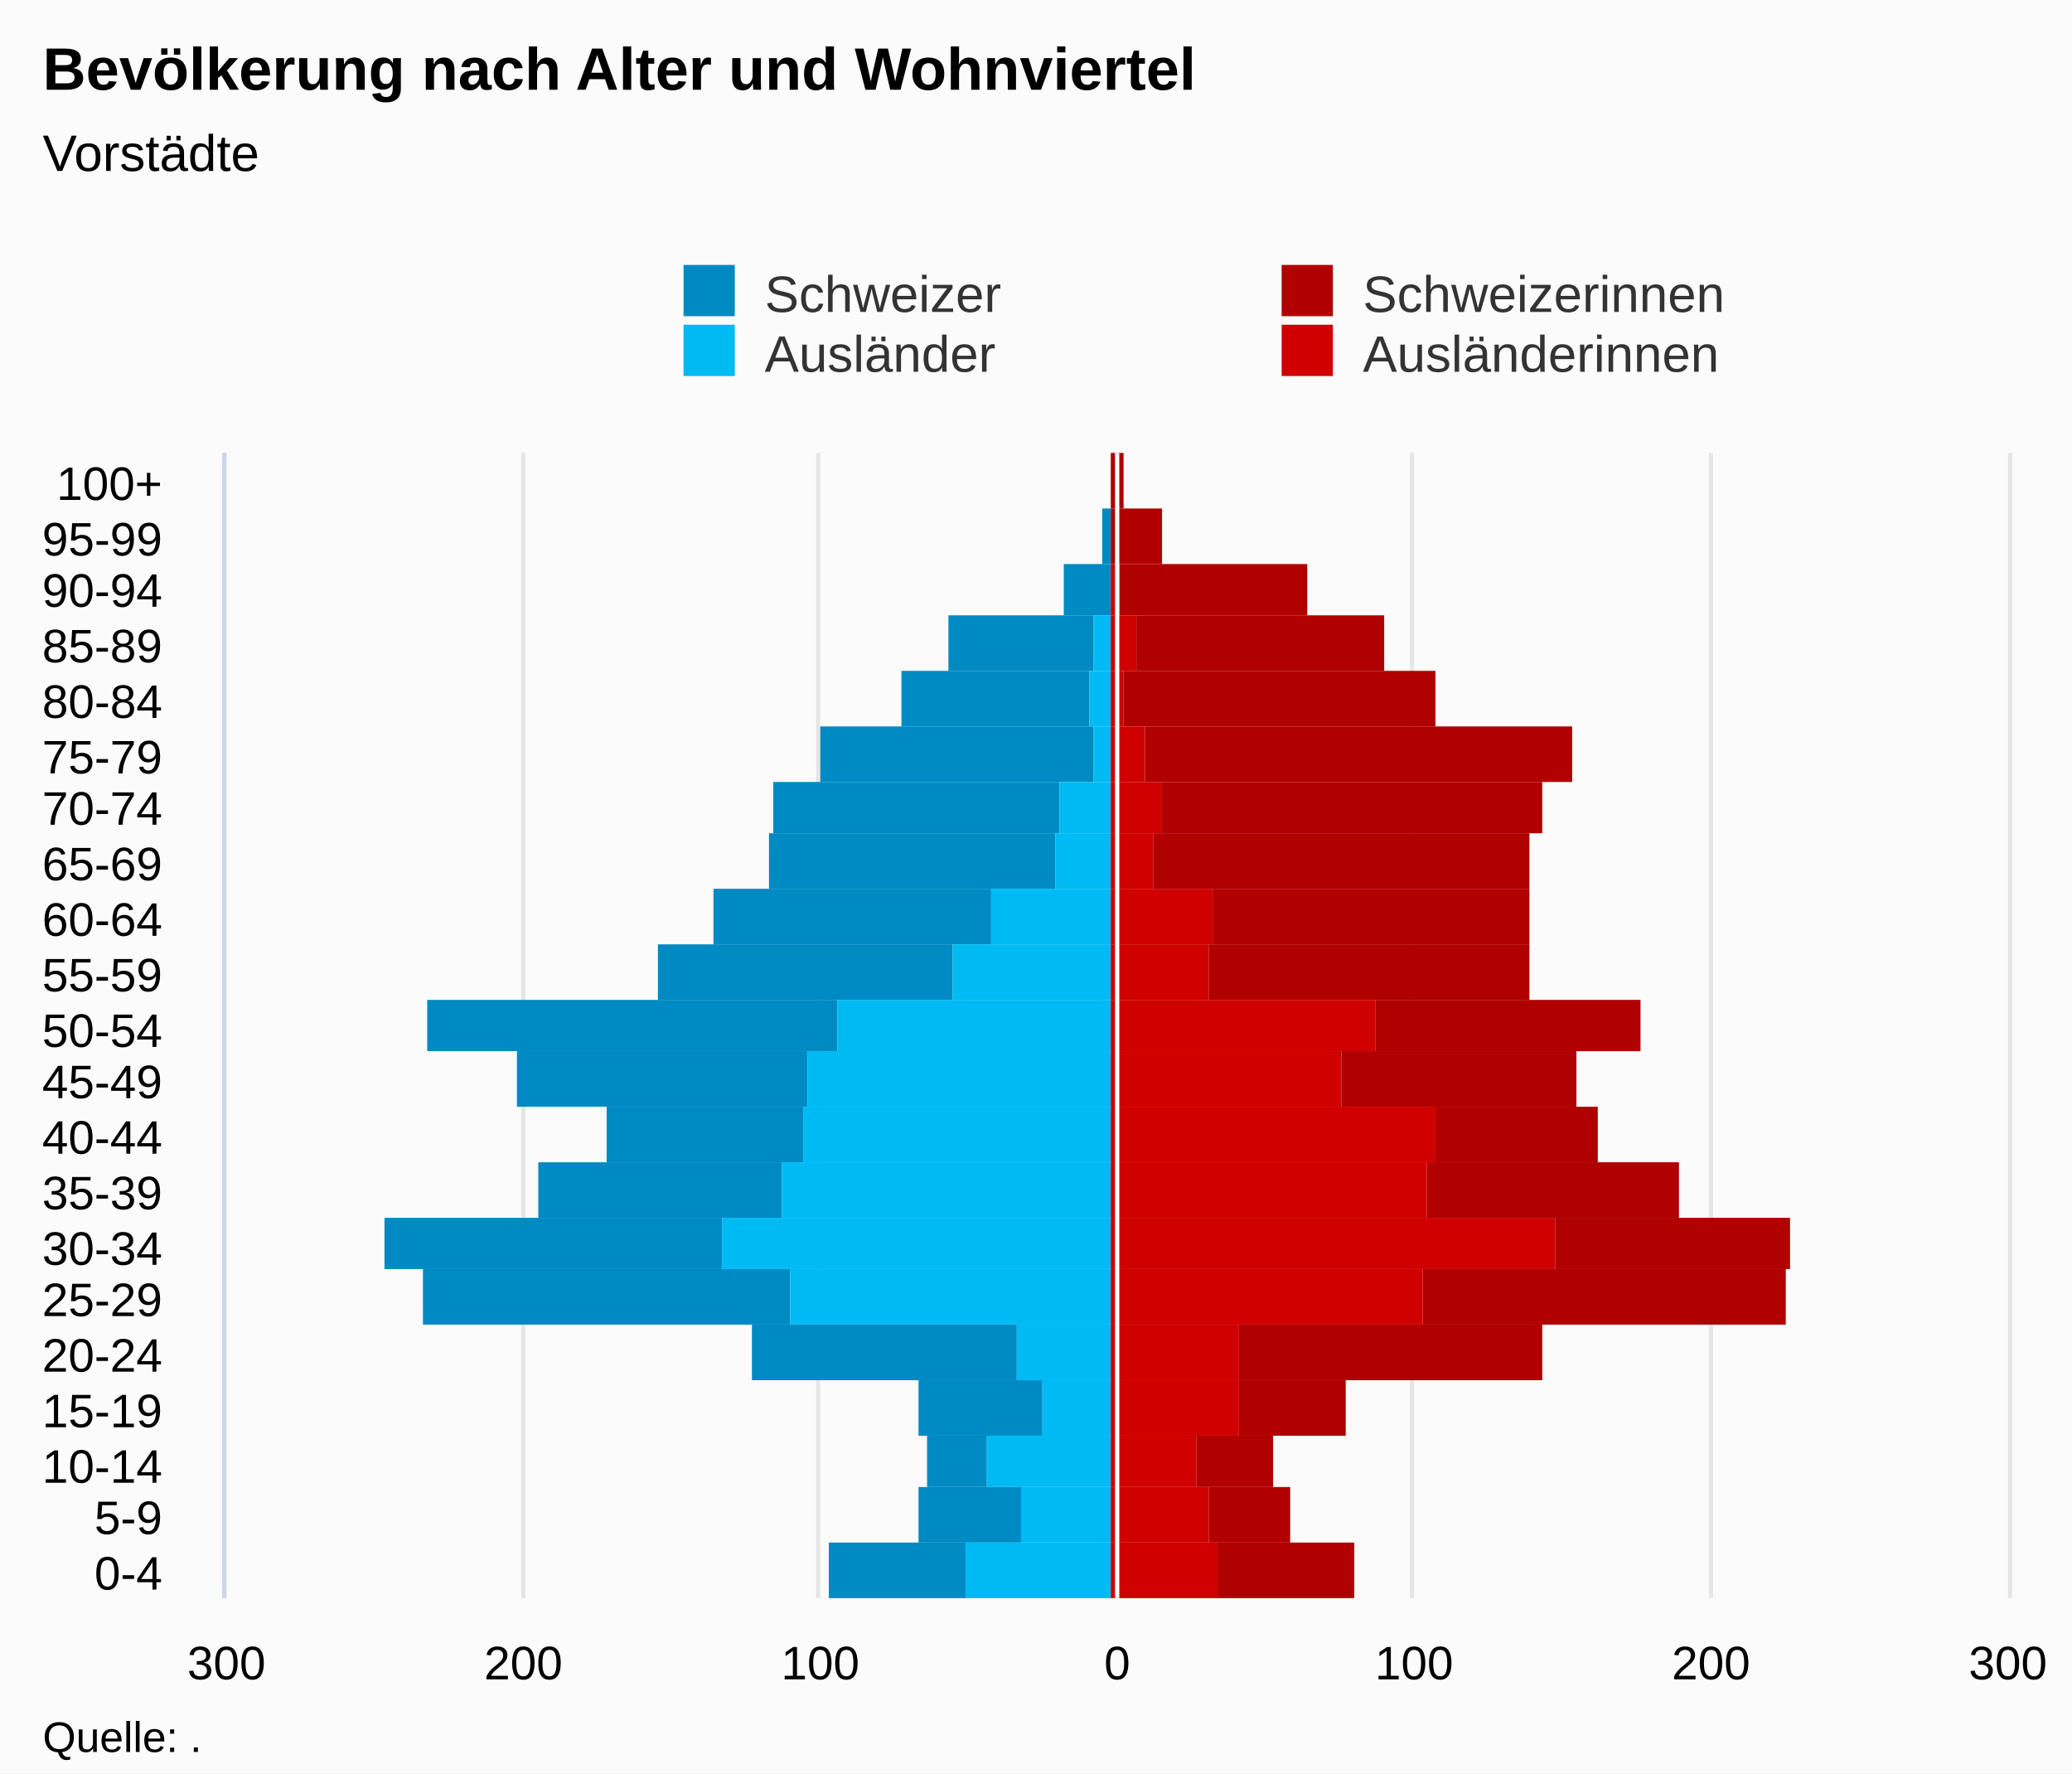
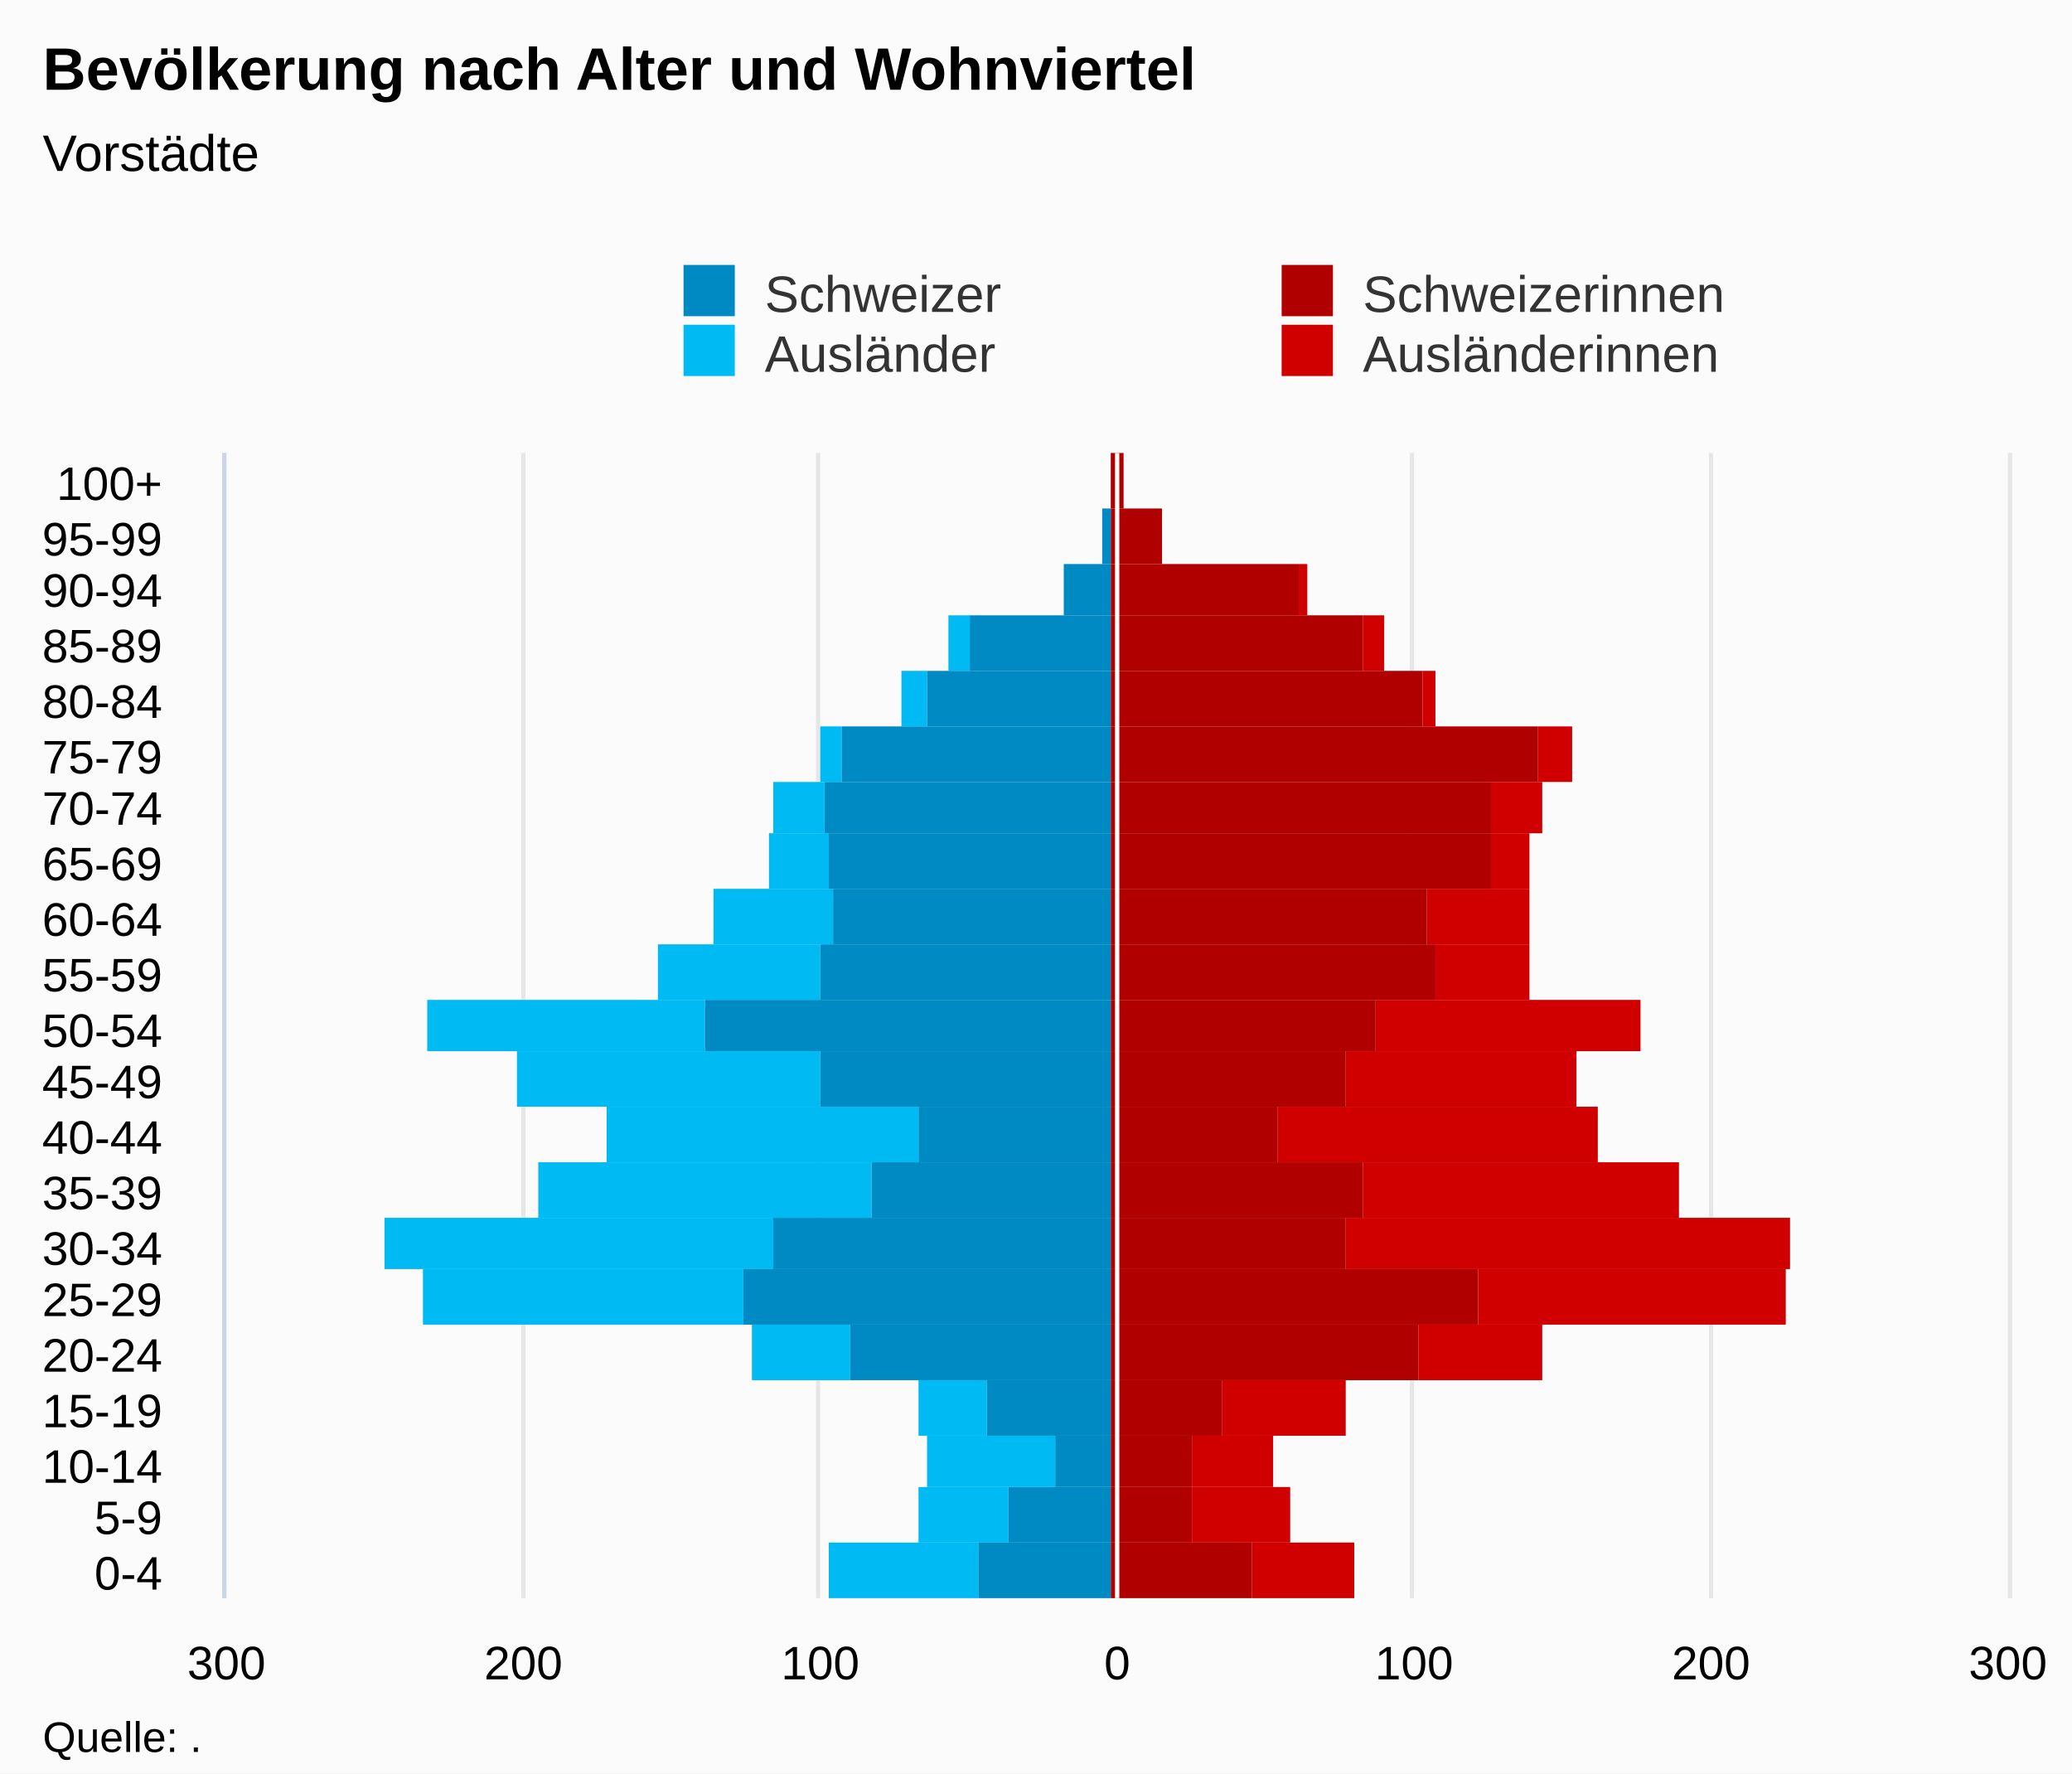
<svg xmlns="http://www.w3.org/2000/svg" version="1.1" class="highcharts-root" style="font-family:Arial;font-size:12px;" viewBox="0 0 485 415">
  <defs>
-     <clipPath id="highcharts-x7s8gxq-7">
+     <clipPath id="highcharts-fqob06s-7">
      <rect x="0" y="0" width="268" height="417" fill="none" />
    </clipPath>
-     <clipPath id="highcharts-x7s8gxq-8">
+     <clipPath id="highcharts-fqob06s-8">
      <rect x="0" y="0" width="268" height="417" fill="none" />
    </clipPath>
  </defs>
  <rect fill="#fbfbfb" class="highcharts-background" x="0" y="0" width="485" height="415" rx="0" ry="0" />
  <rect fill="none" class="highcharts-plot-background" x="53" y="106" width="417" height="268" />
  <g class="highcharts-pane-group" data-z-index="0" />
  <g class="highcharts-grid highcharts-xaxis-grid " data-z-index="1">
    <path fill="none" data-z-index="1" class="highcharts-grid-line" d="M 53 361.5 L 470 361.5" opacity="1" />
    <path fill="none" data-z-index="1" class="highcharts-grid-line" d="M 53 348.5 L 470 348.5" opacity="1" />
    <path fill="none" data-z-index="1" class="highcharts-grid-line" d="M 53 336.5 L 470 336.5" opacity="1" />
    <path fill="none" data-z-index="1" class="highcharts-grid-line" d="M 53 323.5 L 470 323.5" opacity="1" />
    <path fill="none" data-z-index="1" class="highcharts-grid-line" d="M 53 310.5 L 470 310.5" opacity="1" />
    <path fill="none" data-z-index="1" class="highcharts-grid-line" d="M 53 297.5 L 470 297.5" opacity="1" />
    <path fill="none" data-z-index="1" class="highcharts-grid-line" d="M 53 285.5 L 470 285.5" opacity="1" />
    <path fill="none" data-z-index="1" class="highcharts-grid-line" d="M 53 272.5 L 470 272.5" opacity="1" />
    <path fill="none" data-z-index="1" class="highcharts-grid-line" d="M 53 259.5 L 470 259.5" opacity="1" />
    <path fill="none" data-z-index="1" class="highcharts-grid-line" d="M 53 246.5 L 470 246.5" opacity="1" />
    <path fill="none" data-z-index="1" class="highcharts-grid-line" d="M 53 234.5 L 470 234.5" opacity="1" />
    <path fill="none" data-z-index="1" class="highcharts-grid-line" d="M 53 221.5 L 470 221.5" opacity="1" />
    <path fill="none" data-z-index="1" class="highcharts-grid-line" d="M 53 208.5 L 470 208.5" opacity="1" />
    <path fill="none" data-z-index="1" class="highcharts-grid-line" d="M 53 195.5 L 470 195.5" opacity="1" />
    <path fill="none" data-z-index="1" class="highcharts-grid-line" d="M 53 183.5 L 470 183.5" opacity="1" />
    <path fill="none" data-z-index="1" class="highcharts-grid-line" d="M 53 170.5 L 470 170.5" opacity="1" />
    <path fill="none" data-z-index="1" class="highcharts-grid-line" d="M 53 157.5 L 470 157.5" opacity="1" />
    <path fill="none" data-z-index="1" class="highcharts-grid-line" d="M 53 144.5 L 470 144.5" opacity="1" />
    <path fill="none" data-z-index="1" class="highcharts-grid-line" d="M 53 132.5 L 470 132.5" opacity="1" />
    <path fill="none" data-z-index="1" class="highcharts-grid-line" d="M 53 119.5 L 470 119.5" opacity="1" />
    <path fill="none" data-z-index="1" class="highcharts-grid-line" d="M 53 106.5 L 470 106.5" opacity="1" />
    <path fill="none" data-z-index="1" class="highcharts-grid-line" d="M 53 374.5 L 470 374.5" opacity="1" />
  </g>
  <g class="highcharts-grid highcharts-yaxis-grid " data-z-index="1">
    <path fill="none" stroke="#e6e6e6" stroke-width="1" data-z-index="1" class="highcharts-grid-line" d="M 261.5 106 L 261.5 374" opacity="1" />
    <path fill="none" stroke="#e6e6e6" stroke-width="1" data-z-index="1" class="highcharts-grid-line" d="M 330.5 106 L 330.5 374" opacity="1" />
    <path fill="none" stroke="#e6e6e6" stroke-width="1" data-z-index="1" class="highcharts-grid-line" d="M 400.5 106 L 400.5 374" opacity="1" />
    <path fill="none" stroke="#e6e6e6" stroke-width="1" data-z-index="1" opacity="1" class="highcharts-grid-line" d="M 52.5 106 L 52.5 374" />
    <path fill="none" stroke="#e6e6e6" stroke-width="1" data-z-index="1" opacity="1" class="highcharts-grid-line" d="M 122.5 106 L 122.5 374" />
    <path fill="none" stroke="#e6e6e6" stroke-width="1" data-z-index="1" opacity="1" class="highcharts-grid-line" d="M 191.5 106 L 191.5 374" />
    <path fill="none" stroke="#e6e6e6" stroke-width="1" data-z-index="1" opacity="1" class="highcharts-grid-line" d="M 470.5 106 L 470.5 374" />
  </g>
  <rect fill="none" class="highcharts-plot-border" data-z-index="1" x="53" y="106" width="417" height="268" />
  <g class="highcharts-axis highcharts-xaxis " data-z-index="2">
    <path fill="none" class="highcharts-axis-line" stroke="#ccd6eb" stroke-width="1" data-z-index="7" d="M 52.5 106 L 52.5 374" />
  </g>
  <g class="highcharts-axis highcharts-yaxis " data-z-index="2">
    <path fill="none" class="highcharts-axis-line" data-z-index="7" d="M 53 374 L 470 374" />
  </g>
  <g class="highcharts-series-group" data-z-index="3">
-     <g data-z-index="0.1" class="highcharts-series highcharts-series-0 highcharts-bar-series " transform="translate(470,374) rotate(90) scale(-1,1) scale(1 1)" clip-path="url(#highcharts-x7s8gxq-8)" width="417" height="268">
-       <rect x="0" y="244" width="13" height="32" fill="#008AC3" class="highcharts-point highcharts-negative" />
-       <rect x="13" y="231" width="13" height="24" fill="#008AC3" class="highcharts-point highcharts-negative" />
-       <rect x="26" y="239" width="12" height="14" fill="#008AC3" class="highcharts-point highcharts-negative" />
-       <rect x="38" y="226" width="13" height="29" fill="#008AC3" class="highcharts-point highcharts-negative" />
-       <rect x="51" y="232" width="13" height="62" fill="#008AC3" class="highcharts-point highcharts-negative" />
-       <rect x="64" y="285" width="13" height="86" fill="#008AC3" class="highcharts-point highcharts-negative" />
-       <rect x="77" y="301" width="12" height="79" fill="#008AC3" class="highcharts-point highcharts-negative" />
-       <rect x="89" y="287" width="13" height="57" fill="#008AC3" class="highcharts-point highcharts-negative" />
-       <rect x="102" y="282" width="13" height="46" fill="#008AC3" class="highcharts-point highcharts-negative" />
-       <rect x="115" y="281" width="13" height="68" fill="#008AC3" class="highcharts-point highcharts-negative" />
-       <rect x="128" y="274" width="12" height="96" fill="#008AC3" class="highcharts-point highcharts-negative" />
-       <rect x="140" y="247" width="13" height="69" fill="#008AC3" class="highcharts-point highcharts-negative" />
-       <rect x="153" y="238" width="13" height="65" fill="#008AC3" class="highcharts-point highcharts-negative" />
-       <rect x="166" y="223" width="13" height="67" fill="#008AC3" class="highcharts-point highcharts-negative" />
-       <rect x="179" y="222" width="12" height="67" fill="#008AC3" class="highcharts-point highcharts-negative" />
-       <rect x="191" y="214" width="13" height="64" fill="#008AC3" class="highcharts-point highcharts-negative" />
-       <rect x="204" y="215" width="13" height="44" fill="#008AC3" class="highcharts-point highcharts-negative" />
-       <rect x="217" y="214" width="13" height="34" fill="#008AC3" class="highcharts-point highcharts-negative" />
+     <g data-z-index="0.1" class="highcharts-series highcharts-series-0 highcharts-bar-series " transform="translate(470,374) rotate(90) scale(-1,1) scale(1 1)" clip-path="url(#highcharts-fqob06s-8)" width="417" height="268">
+       <rect x="0" y="153" width="13" height="24" fill="#d00000" class="highcharts-point" />
+       <rect x="13" y="168" width="13" height="23" fill="#d00000" class="highcharts-point" />
+       <rect x="26" y="172" width="12" height="19" fill="#d00000" class="highcharts-point" />
+       <rect x="38" y="155" width="13" height="29" fill="#d00000" class="highcharts-point" />
+       <rect x="51" y="109" width="13" height="29" fill="#d00000" class="highcharts-point" />
+       <rect x="64" y="52" width="13" height="72" fill="#d00000" class="highcharts-point" />
+       <rect x="77" y="51" width="12" height="104" fill="#d00000" class="highcharts-point" />
+       <rect x="89" y="77" width="13" height="74" fill="#d00000" class="highcharts-point" />
+       <rect x="102" y="96" width="13" height="75" fill="#d00000" class="highcharts-point" />
+       <rect x="115" y="101" width="13" height="54" fill="#d00000" class="highcharts-point" />
+       <rect x="128" y="86" width="12" height="62" fill="#d00000" class="highcharts-point" />
+       <rect x="140" y="112" width="13" height="22" fill="#d00000" class="highcharts-point" />
+       <rect x="153" y="112" width="13" height="24" fill="#d00000" class="highcharts-point" />
+       <rect x="166" y="112" width="13" height="9" fill="#d00000" class="highcharts-point" />
+       <rect x="179" y="109" width="12" height="12" fill="#d00000" class="highcharts-point" />
+       <rect x="191" y="102" width="13" height="8" fill="#d00000" class="highcharts-point" />
+       <rect x="204" y="134" width="13" height="3" fill="#d00000" class="highcharts-point" />
+       <rect x="217" y="146" width="13" height="5" fill="#d00000" class="highcharts-point" />
+       <rect x="230" y="164" width="12" height="2" fill="#d00000" class="highcharts-point" />
+       <rect x="242" y="198" width="13" height="0" fill="#d00000" class="highcharts-point" />
+       <rect x="255" y="207" width="13" height="0" fill="#d00000" class="highcharts-point" />
+     </g>
+     <g data-z-index="0.1" class="highcharts-markers highcharts-series-0 highcharts-bar-series " transform="translate(470,374) rotate(90) scale(-1,1) scale(1 1)" clip-path="none" />
+     <g data-z-index="0.1" class="highcharts-series highcharts-series-1 highcharts-bar-series " transform="translate(470,374) rotate(90) scale(-1,1) scale(1 1)" clip-path="url(#highcharts-fqob06s-8)" width="417" height="268">
+       <rect x="0" y="241" width="13" height="35" fill="#00bAf3" class="highcharts-point highcharts-negative" />
+       <rect x="13" y="234" width="13" height="21" fill="#00bAf3" class="highcharts-point highcharts-negative" />
+       <rect x="26" y="223" width="12" height="30" fill="#00bAf3" class="highcharts-point highcharts-negative" />
+       <rect x="38" y="239" width="13" height="16" fill="#00bAf3" class="highcharts-point highcharts-negative" />
+       <rect x="51" y="271" width="13" height="23" fill="#00bAf3" class="highcharts-point highcharts-negative" />
+       <rect x="64" y="296" width="13" height="75" fill="#00bAf3" class="highcharts-point highcharts-negative" />
+       <rect x="77" y="289" width="12" height="91" fill="#00bAf3" class="highcharts-point highcharts-negative" />
+       <rect x="89" y="266" width="13" height="78" fill="#00bAf3" class="highcharts-point highcharts-negative" />
+       <rect x="102" y="255" width="13" height="73" fill="#00bAf3" class="highcharts-point highcharts-negative" />
+       <rect x="115" y="278" width="13" height="71" fill="#00bAf3" class="highcharts-point highcharts-negative" />
+       <rect x="128" y="305" width="12" height="65" fill="#00bAf3" class="highcharts-point highcharts-negative" />
+       <rect x="140" y="278" width="13" height="38" fill="#00bAf3" class="highcharts-point highcharts-negative" />
+       <rect x="153" y="275" width="13" height="28" fill="#00bAf3" class="highcharts-point highcharts-negative" />
+       <rect x="166" y="276" width="13" height="14" fill="#00bAf3" class="highcharts-point highcharts-negative" />
+       <rect x="179" y="277" width="12" height="12" fill="#00bAf3" class="highcharts-point highcharts-negative" />
+       <rect x="191" y="273" width="13" height="5" fill="#00bAf3" class="highcharts-point highcharts-negative" />
+       <rect x="204" y="253" width="13" height="6" fill="#00bAf3" class="highcharts-point highcharts-negative" />
+       <rect x="217" y="243" width="13" height="5" fill="#00bAf3" class="highcharts-point highcharts-negative" />
+       <rect x="230" y="210" width="12" height="0" fill="#00bAf3" class="highcharts-point" />
+       <rect x="242" y="210" width="13" height="0" fill="#00bAf3" class="highcharts-point" />
+       <rect x="255" y="210" width="13" height="0" fill="#00bAf3" class="highcharts-point" />
+     </g>
+     <g data-z-index="0.1" class="highcharts-markers highcharts-series-1 highcharts-bar-series " transform="translate(470,374) rotate(90) scale(-1,1) scale(1 1)" clip-path="none" />
+     <g data-z-index="0.1" class="highcharts-series highcharts-series-2 highcharts-bar-series " transform="translate(470,374) rotate(90) scale(-1,1) scale(1 1)" clip-path="url(#highcharts-fqob06s-8)" width="417" height="268">
+       <rect x="0" y="177" width="13" height="33" fill="#B00000" class="highcharts-point" />
+       <rect x="13" y="191" width="13" height="19" fill="#B00000" class="highcharts-point" />
+       <rect x="26" y="191" width="12" height="19" fill="#B00000" class="highcharts-point" />
+       <rect x="38" y="184" width="13" height="26" fill="#B00000" class="highcharts-point" />
+       <rect x="51" y="138" width="13" height="72" fill="#B00000" class="highcharts-point" />
+       <rect x="64" y="124" width="13" height="86" fill="#B00000" class="highcharts-point" />
+       <rect x="77" y="155" width="12" height="55" fill="#B00000" class="highcharts-point" />
+       <rect x="89" y="151" width="13" height="59" fill="#B00000" class="highcharts-point" />
+       <rect x="102" y="171" width="13" height="39" fill="#B00000" class="highcharts-point" />
+       <rect x="115" y="155" width="13" height="55" fill="#B00000" class="highcharts-point" />
+       <rect x="128" y="148" width="12" height="62" fill="#B00000" class="highcharts-point" />
+       <rect x="140" y="134" width="13" height="76" fill="#B00000" class="highcharts-point" />
+       <rect x="153" y="136" width="13" height="74" fill="#B00000" class="highcharts-point" />
+       <rect x="166" y="121" width="13" height="89" fill="#B00000" class="highcharts-point" />
+       <rect x="179" y="121" width="12" height="89" fill="#B00000" class="highcharts-point" />
+       <rect x="191" y="110" width="13" height="100" fill="#B00000" class="highcharts-point" />
+       <rect x="204" y="137" width="13" height="73" fill="#B00000" class="highcharts-point" />
+       <rect x="217" y="151" width="13" height="59" fill="#B00000" class="highcharts-point" />
+       <rect x="230" y="166" width="12" height="44" fill="#B00000" class="highcharts-point" />
+       <rect x="242" y="198" width="13" height="12" fill="#B00000" class="highcharts-point" />
+       <rect x="255" y="207" width="13" height="3" fill="#B00000" class="highcharts-point" />
+     </g>
+     <g data-z-index="0.1" class="highcharts-markers highcharts-series-2 highcharts-bar-series " transform="translate(470,374) rotate(90) scale(-1,1) scale(1 1)" clip-path="none" />
+     <g data-z-index="0.1" class="highcharts-series highcharts-series-3 highcharts-bar-series " transform="translate(470,374) rotate(90) scale(-1,1) scale(1 1)" clip-path="url(#highcharts-fqob06s-8)" width="417" height="268">
+       <rect x="0" y="210" width="13" height="31" fill="#008AC3" class="highcharts-point highcharts-negative" />
+       <rect x="13" y="210" width="13" height="24" fill="#008AC3" class="highcharts-point highcharts-negative" />
+       <rect x="26" y="210" width="12" height="13" fill="#008AC3" class="highcharts-point highcharts-negative" />
+       <rect x="38" y="210" width="13" height="29" fill="#008AC3" class="highcharts-point highcharts-negative" />
+       <rect x="51" y="210" width="13" height="61" fill="#008AC3" class="highcharts-point highcharts-negative" />
+       <rect x="64" y="210" width="13" height="86" fill="#008AC3" class="highcharts-point highcharts-negative" />
+       <rect x="77" y="210" width="12" height="79" fill="#008AC3" class="highcharts-point highcharts-negative" />
+       <rect x="89" y="210" width="13" height="56" fill="#008AC3" class="highcharts-point highcharts-negative" />
+       <rect x="102" y="210" width="13" height="45" fill="#008AC3" class="highcharts-point highcharts-negative" />
+       <rect x="115" y="210" width="13" height="68" fill="#008AC3" class="highcharts-point highcharts-negative" />
+       <rect x="128" y="210" width="12" height="95" fill="#008AC3" class="highcharts-point highcharts-negative" />
+       <rect x="140" y="210" width="13" height="68" fill="#008AC3" class="highcharts-point highcharts-negative" />
+       <rect x="153" y="210" width="13" height="65" fill="#008AC3" class="highcharts-point highcharts-negative" />
+       <rect x="166" y="210" width="13" height="66" fill="#008AC3" class="highcharts-point highcharts-negative" />
+       <rect x="179" y="210" width="12" height="67" fill="#008AC3" class="highcharts-point highcharts-negative" />
+       <rect x="191" y="210" width="13" height="63" fill="#008AC3" class="highcharts-point highcharts-negative" />
+       <rect x="204" y="210" width="13" height="43" fill="#008AC3" class="highcharts-point highcharts-negative" />
+       <rect x="217" y="210" width="13" height="33" fill="#008AC3" class="highcharts-point highcharts-negative" />
      <rect x="230" y="210" width="12" height="11" fill="#008AC3" class="highcharts-point highcharts-negative" />
      <rect x="242" y="210" width="13" height="2" fill="#008AC3" class="highcharts-point highcharts-negative" />
      <rect x="255" y="210" width="13" height="0" fill="#008AC3" class="highcharts-point" />
    </g>
-     <g data-z-index="0.1" class="highcharts-markers highcharts-series-0 highcharts-bar-series " transform="translate(470,374) rotate(90) scale(-1,1) scale(1 1)" clip-path="none" />
-     <g data-z-index="0.1" class="highcharts-series highcharts-series-1 highcharts-bar-series " transform="translate(470,374) rotate(90) scale(-1,1) scale(1 1)" clip-path="url(#highcharts-x7s8gxq-8)" width="417" height="268">
-       <rect x="0" y="210" width="13" height="34" fill="#00bAf3" class="highcharts-point highcharts-negative" />
-       <rect x="13" y="210" width="13" height="21" fill="#00bAf3" class="highcharts-point highcharts-negative" />
-       <rect x="26" y="210" width="12" height="29" fill="#00bAf3" class="highcharts-point highcharts-negative" />
-       <rect x="38" y="210" width="13" height="16" fill="#00bAf3" class="highcharts-point highcharts-negative" />
-       <rect x="51" y="210" width="13" height="22" fill="#00bAf3" class="highcharts-point highcharts-negative" />
-       <rect x="64" y="210" width="13" height="75" fill="#00bAf3" class="highcharts-point highcharts-negative" />
-       <rect x="77" y="210" width="12" height="91" fill="#00bAf3" class="highcharts-point highcharts-negative" />
-       <rect x="89" y="210" width="13" height="77" fill="#00bAf3" class="highcharts-point highcharts-negative" />
-       <rect x="102" y="210" width="13" height="72" fill="#00bAf3" class="highcharts-point highcharts-negative" />
-       <rect x="115" y="210" width="13" height="71" fill="#00bAf3" class="highcharts-point highcharts-negative" />
-       <rect x="128" y="210" width="12" height="64" fill="#00bAf3" class="highcharts-point highcharts-negative" />
-       <rect x="140" y="210" width="13" height="37" fill="#00bAf3" class="highcharts-point highcharts-negative" />
-       <rect x="153" y="210" width="13" height="28" fill="#00bAf3" class="highcharts-point highcharts-negative" />
-       <rect x="166" y="210" width="13" height="13" fill="#00bAf3" class="highcharts-point highcharts-negative" />
-       <rect x="179" y="210" width="12" height="12" fill="#00bAf3" class="highcharts-point highcharts-negative" />
-       <rect x="191" y="210" width="13" height="4" fill="#00bAf3" class="highcharts-point highcharts-negative" />
-       <rect x="204" y="210" width="13" height="5" fill="#00bAf3" class="highcharts-point highcharts-negative" />
-       <rect x="217" y="210" width="13" height="4" fill="#00bAf3" class="highcharts-point highcharts-negative" />
-       <rect x="230" y="210" width="12" height="0" fill="#00bAf3" class="highcharts-point" />
-       <rect x="242" y="210" width="13" height="0" fill="#00bAf3" class="highcharts-point" />
-       <rect x="255" y="210" width="13" height="0" fill="#00bAf3" class="highcharts-point" />
-     </g>
-     <g data-z-index="0.1" class="highcharts-markers highcharts-series-1 highcharts-bar-series " transform="translate(470,374) rotate(90) scale(-1,1) scale(1 1)" clip-path="none" />
-     <g data-z-index="0.1" class="highcharts-series highcharts-series-2 highcharts-bar-series " transform="translate(470,374) rotate(90) scale(-1,1) scale(1 1)" clip-path="url(#highcharts-x7s8gxq-8)" width="417" height="268">
-       <rect x="0" y="153" width="13" height="32" fill="#B00000" class="highcharts-point" />
-       <rect x="13" y="168" width="13" height="19" fill="#B00000" class="highcharts-point" />
-       <rect x="26" y="172" width="12" height="18" fill="#B00000" class="highcharts-point" />
-       <rect x="38" y="155" width="13" height="25" fill="#B00000" class="highcharts-point" />
-       <rect x="51" y="109" width="13" height="71" fill="#B00000" class="highcharts-point" />
-       <rect x="64" y="52" width="13" height="85" fill="#B00000" class="highcharts-point" />
-       <rect x="77" y="51" width="12" height="55" fill="#B00000" class="highcharts-point" />
-       <rect x="89" y="77" width="13" height="59" fill="#B00000" class="highcharts-point" />
-       <rect x="102" y="96" width="13" height="38" fill="#B00000" class="highcharts-point" />
-       <rect x="115" y="101" width="13" height="55" fill="#B00000" class="highcharts-point" />
-       <rect x="128" y="86" width="12" height="62" fill="#B00000" class="highcharts-point" />
-       <rect x="140" y="112" width="13" height="75" fill="#B00000" class="highcharts-point" />
-       <rect x="153" y="112" width="13" height="74" fill="#B00000" class="highcharts-point" />
-       <rect x="166" y="112" width="13" height="88" fill="#B00000" class="highcharts-point" />
-       <rect x="179" y="109" width="12" height="89" fill="#B00000" class="highcharts-point" />
-       <rect x="191" y="102" width="13" height="100" fill="#B00000" class="highcharts-point" />
-       <rect x="204" y="134" width="13" height="73" fill="#B00000" class="highcharts-point" />
-       <rect x="217" y="146" width="13" height="58" fill="#B00000" class="highcharts-point" />
-       <rect x="230" y="164" width="12" height="44" fill="#B00000" class="highcharts-point" />
-       <rect x="242" y="198" width="13" height="12" fill="#B00000" class="highcharts-point" />
-       <rect x="255" y="207" width="13" height="3" fill="#B00000" class="highcharts-point" />
-     </g>
-     <g data-z-index="0.1" class="highcharts-markers highcharts-series-2 highcharts-bar-series " transform="translate(470,374) rotate(90) scale(-1,1) scale(1 1)" clip-path="none" />
-     <g data-z-index="0.1" class="highcharts-series highcharts-series-3 highcharts-bar-series " transform="translate(470,374) rotate(90) scale(-1,1) scale(1 1)" clip-path="url(#highcharts-x7s8gxq-8)" width="417" height="268">
-       <rect x="0" y="185" width="13" height="25" fill="#d00000" class="highcharts-point" />
-       <rect x="13" y="187" width="13" height="23" fill="#d00000" class="highcharts-point" />
-       <rect x="26" y="190" width="12" height="20" fill="#d00000" class="highcharts-point" />
-       <rect x="38" y="180" width="13" height="30" fill="#d00000" class="highcharts-point" />
-       <rect x="51" y="180" width="13" height="30" fill="#d00000" class="highcharts-point" />
-       <rect x="64" y="137" width="13" height="73" fill="#d00000" class="highcharts-point" />
-       <rect x="77" y="106" width="12" height="104" fill="#d00000" class="highcharts-point" />
-       <rect x="89" y="136" width="13" height="74" fill="#d00000" class="highcharts-point" />
-       <rect x="102" y="134" width="13" height="76" fill="#d00000" class="highcharts-point" />
-       <rect x="115" y="156" width="13" height="54" fill="#d00000" class="highcharts-point" />
-       <rect x="128" y="148" width="12" height="62" fill="#d00000" class="highcharts-point" />
-       <rect x="140" y="187" width="13" height="23" fill="#d00000" class="highcharts-point" />
-       <rect x="153" y="186" width="13" height="24" fill="#d00000" class="highcharts-point" />
-       <rect x="166" y="200" width="13" height="10" fill="#d00000" class="highcharts-point" />
-       <rect x="179" y="198" width="12" height="12" fill="#d00000" class="highcharts-point" />
-       <rect x="191" y="202" width="13" height="8" fill="#d00000" class="highcharts-point" />
-       <rect x="204" y="207" width="13" height="3" fill="#d00000" class="highcharts-point" />
-       <rect x="217" y="204" width="13" height="6" fill="#d00000" class="highcharts-point" />
-       <rect x="230" y="208" width="12" height="2" fill="#d00000" class="highcharts-point" />
-       <rect x="242" y="210" width="13" height="0" fill="#d00000" class="highcharts-point" />
-       <rect x="255" y="210" width="13" height="0" fill="#d00000" class="highcharts-point" />
-     </g>
    <g data-z-index="0.1" class="highcharts-markers highcharts-series-3 highcharts-bar-series " transform="translate(470,374) rotate(90) scale(-1,1) scale(1 1)" clip-path="none" />
-     <g data-z-index="0.1" class="highcharts-series highcharts-series-4 highcharts-bar-series highcharts-color-0 " visibility="hidden" transform="translate(470,374) rotate(90) scale(-1,1) scale(1 1)" clip-path="url(#highcharts-x7s8gxq-8)" />
+     <g data-z-index="0.1" class="highcharts-series highcharts-series-4 highcharts-bar-series highcharts-color-0 " visibility="hidden" transform="translate(470,374) rotate(90) scale(-1,1) scale(1 1)" clip-path="url(#highcharts-fqob06s-8)" />
    <g data-z-index="0.1" class="highcharts-markers highcharts-series-4 highcharts-bar-series highcharts-color-0 " visibility="hidden" transform="translate(470,374) rotate(90) scale(-1,1) scale(1 1)" clip-path="none" />
  </g>
  <text x="10" text-anchor="start" class="highcharts-title" data-z-index="4" style="color:#000000;font-size:14px;font-weight:bold;fill:#000000;" y="21">
    <tspan>Bevölkerung nach Alter und Wohnviertel</tspan>
  </text>
  <text x="10" text-anchor="start" class="highcharts-subtitle" data-z-index="4" style="color:#000000;font-size:12px;font-weight:normal;font-family:Arial;fill:#000000;" y="40">
    <tspan>Vorstädte</tspan>
  </text>
  <g class="highcharts-plot-lines-4" data-z-index="4">
    <path fill="none" class="highcharts-plot-line " stroke="white" stroke-width="1" d="M 261.5 106 L 261.5 374" visibility="visible" />
  </g>
  <g class="highcharts-axis-labels highcharts-xaxis-labels " data-z-index="7">
    <text x="38" style="color:#000000;cursor:default;font-size:11px;fill:#000000;" text-anchor="end" transform="translate(0,0)" y="372" opacity="1">0-4</text>
    <text x="38" style="color:#000000;cursor:default;font-size:11px;fill:#000000;" text-anchor="end" transform="translate(0,0)" y="359" opacity="1">5-9</text>
    <text x="38" style="color:#000000;cursor:default;font-size:11px;fill:#000000;" text-anchor="end" transform="translate(0,0)" y="347" opacity="1">10-14</text>
    <text x="38" style="color:#000000;cursor:default;font-size:11px;fill:#000000;" text-anchor="end" transform="translate(0,0)" y="334" opacity="1">15-19</text>
    <text x="38" style="color:#000000;cursor:default;font-size:11px;fill:#000000;" text-anchor="end" transform="translate(0,0)" y="321" opacity="1">20-24</text>
    <text x="38" style="color:#000000;cursor:default;font-size:11px;fill:#000000;" text-anchor="end" transform="translate(0,0)" y="308" opacity="1">25-29</text>
    <text x="38" style="color:#000000;cursor:default;font-size:11px;fill:#000000;" text-anchor="end" transform="translate(0,0)" y="296" opacity="1">30-34</text>
    <text x="38" style="color:#000000;cursor:default;font-size:11px;fill:#000000;" text-anchor="end" transform="translate(0,0)" y="283" opacity="1">35-39</text>
    <text x="38" style="color:#000000;cursor:default;font-size:11px;fill:#000000;" text-anchor="end" transform="translate(0,0)" y="270" opacity="1">40-44</text>
    <text x="38" style="color:#000000;cursor:default;font-size:11px;fill:#000000;" text-anchor="end" transform="translate(0,0)" y="257" opacity="1">45-49</text>
    <text x="38" style="color:#000000;cursor:default;font-size:11px;fill:#000000;" text-anchor="end" transform="translate(0,0)" y="245" opacity="1">50-54</text>
    <text x="38" style="color:#000000;cursor:default;font-size:11px;fill:#000000;" text-anchor="end" transform="translate(0,0)" y="232" opacity="1">55-59</text>
    <text x="38" style="color:#000000;cursor:default;font-size:11px;fill:#000000;" text-anchor="end" transform="translate(0,0)" y="219" opacity="1">60-64</text>
    <text x="38" style="color:#000000;cursor:default;font-size:11px;fill:#000000;" text-anchor="end" transform="translate(0,0)" y="206" opacity="1">65-69</text>
    <text x="38" style="color:#000000;cursor:default;font-size:11px;fill:#000000;" text-anchor="end" transform="translate(0,0)" y="193" opacity="1">70-74</text>
    <text x="38" style="color:#000000;cursor:default;font-size:11px;fill:#000000;" text-anchor="end" transform="translate(0,0)" y="181" opacity="1">75-79</text>
    <text x="38" style="color:#000000;cursor:default;font-size:11px;fill:#000000;" text-anchor="end" transform="translate(0,0)" y="168" opacity="1">80-84</text>
    <text x="38" style="color:#000000;cursor:default;font-size:11px;fill:#000000;" text-anchor="end" transform="translate(0,0)" y="155" opacity="1">85-89</text>
    <text x="38" style="color:#000000;cursor:default;font-size:11px;fill:#000000;" text-anchor="end" transform="translate(0,0)" y="142" opacity="1">90-94</text>
    <text x="38" style="color:#000000;cursor:default;font-size:11px;fill:#000000;" text-anchor="end" transform="translate(0,0)" y="130" opacity="1">95-99</text>
    <text x="38" style="color:#000000;cursor:default;font-size:11px;fill:#000000;" text-anchor="end" transform="translate(0,0)" y="117" opacity="1">100+</text>
  </g>
  <g class="highcharts-axis-labels highcharts-yaxis-labels " data-z-index="7">
    <text x="261.5" style="color:#000000;cursor:default;font-size:11px;fill:#000000;" text-anchor="middle" transform="translate(0,0)" y="393" opacity="1">0</text>
    <text x="331" style="color:#000000;cursor:default;font-size:11px;fill:#000000;" text-anchor="middle" transform="translate(0,0)" y="393" opacity="1">100</text>
    <text x="400.5" style="color:#000000;cursor:default;font-size:11px;fill:#000000;" text-anchor="middle" transform="translate(0,0)" y="393" opacity="1">200</text>
    <text x="53" style="color:#000000;cursor:default;font-size:11px;fill:#000000;" text-anchor="middle" transform="translate(0,0)" y="393" opacity="1">300</text>
    <text x="122.5" style="color:#000000;cursor:default;font-size:11px;fill:#000000;" text-anchor="middle" transform="translate(0,0)" y="393" opacity="1">200</text>
    <text x="192" style="color:#000000;cursor:default;font-size:11px;fill:#000000;" text-anchor="middle" transform="translate(0,0)" y="393" opacity="1">100</text>
    <text x="470" style="color:#000000;cursor:default;font-size:11px;fill:#000000;" text-anchor="middle" transform="translate(0,0)" y="393" opacity="1">300</text>
  </g>
  <g class="highcharts-legend" data-z-index="7" transform="translate(150,55)">
    <rect fill="none" class="highcharts-legend-box" rx="0" ry="0" x="0" y="0" width="276" height="39" visibility="visible" />
    <g data-z-index="1">
      <g>
-         <g class="highcharts-legend-item highcharts-bar-series highcharts-color-undefined highcharts-series-0" data-z-index="1" transform="translate(8,3)">
+         <g class="highcharts-legend-item highcharts-bar-series highcharts-color-undefined highcharts-series-3" data-z-index="1" transform="translate(8,3)">
          <text x="21" y="15" style="color:#333333;font-size:12px;font-weight:normal;cursor:pointer;fill:#333333;" text-anchor="start" data-z-index="2">
            <tspan>Schweizer</tspan>
          </text>
          <rect x="2" y="4" width="12" height="12" fill="#008AC3" class="highcharts-point" data-z-index="3" />
        </g>
        <g class="highcharts-legend-item highcharts-bar-series highcharts-color-undefined highcharts-series-2" data-z-index="1" transform="translate(148,3)">
          <text x="21" y="15" style="color:#333333;font-size:12px;font-weight:normal;cursor:pointer;fill:#333333;" text-anchor="start" data-z-index="2">
            <tspan>Schweizerinnen</tspan>
          </text>
          <rect x="2" y="4" width="12" height="12" fill="#B00000" class="highcharts-point" data-z-index="3" />
        </g>
        <g class="highcharts-legend-item highcharts-bar-series highcharts-color-undefined highcharts-series-1" data-z-index="1" transform="translate(8,17)">
          <text x="21" y="15" style="color:#333333;font-size:12px;font-weight:normal;cursor:pointer;fill:#333333;" text-anchor="start" data-z-index="2">
            <tspan>Ausländer</tspan>
          </text>
          <rect x="2" y="4" width="12" height="12" fill="#00bAf3" class="highcharts-point" data-z-index="3" />
        </g>
-         <g class="highcharts-legend-item highcharts-bar-series highcharts-color-undefined highcharts-series-3" data-z-index="1" transform="translate(148,17)">
+         <g class="highcharts-legend-item highcharts-bar-series highcharts-color-undefined highcharts-series-0" data-z-index="1" transform="translate(148,17)">
          <text x="21" y="15" style="color:#333333;font-size:12px;font-weight:normal;cursor:pointer;fill:#333333;" text-anchor="start" data-z-index="2">
            <tspan>Ausländerinnen</tspan>
          </text>
          <rect x="2" y="4" width="12" height="12" fill="#d00000" class="highcharts-point" data-z-index="3" />
        </g>
      </g>
    </g>
  </g>
  <text x="10" class="highcharts-credits" text-anchor="start" data-z-index="8" style="cursor:default;color:#000000;font-size:10px;fill:#000000;" y="410">
    <tspan>Quelle: .</tspan>
  </text>
</svg>
